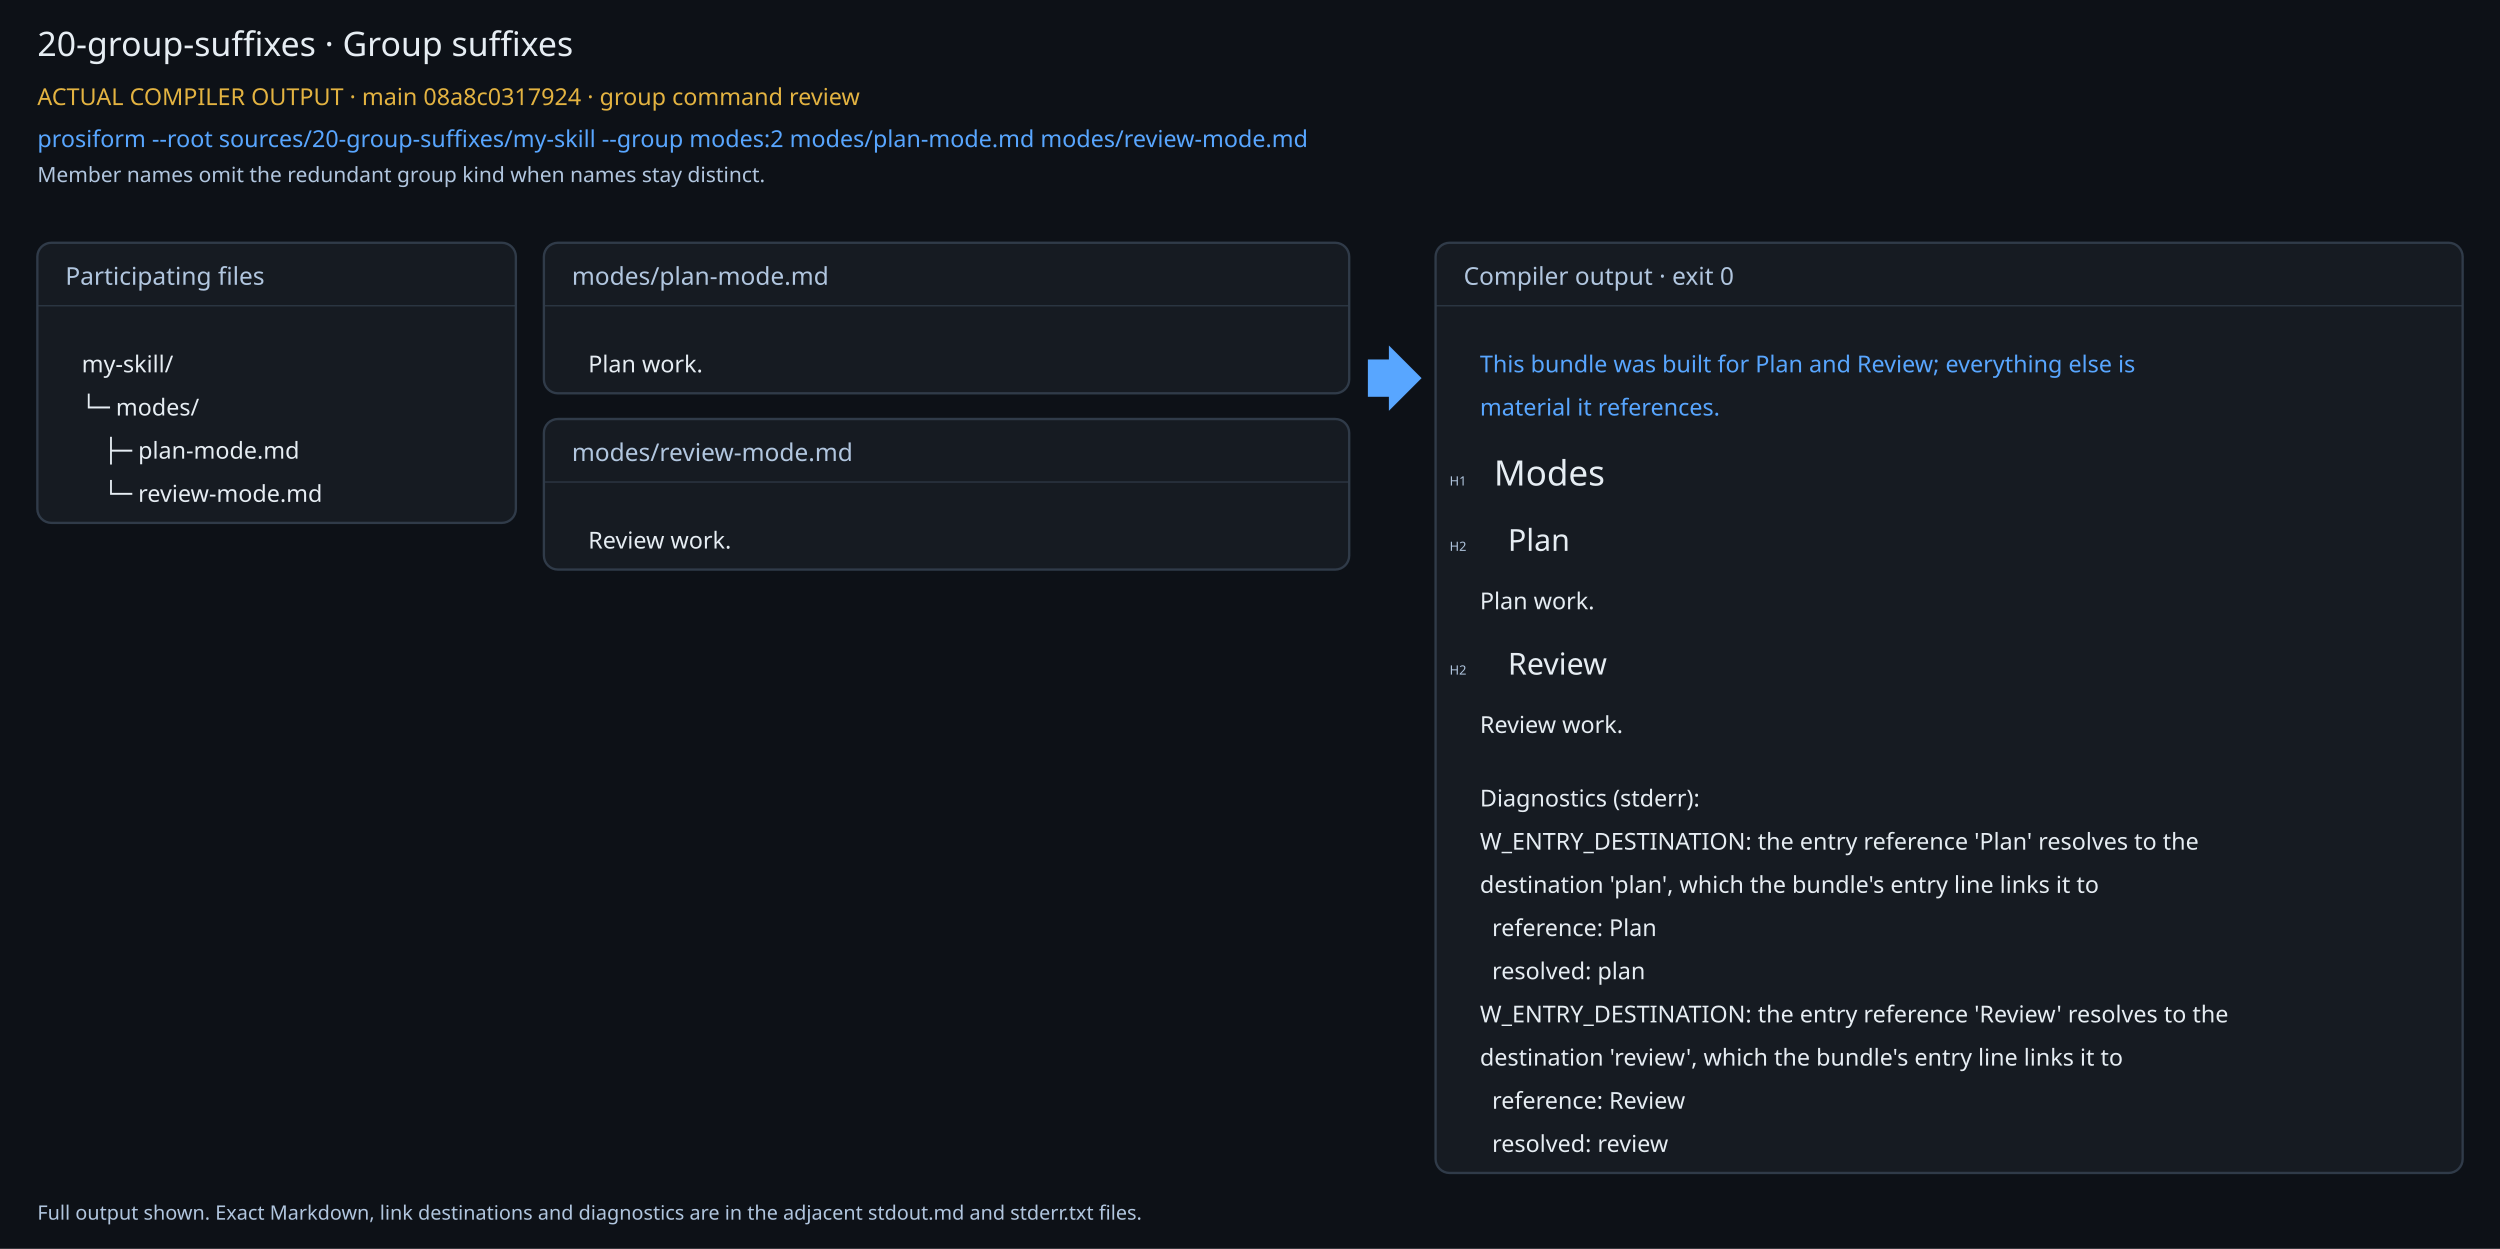
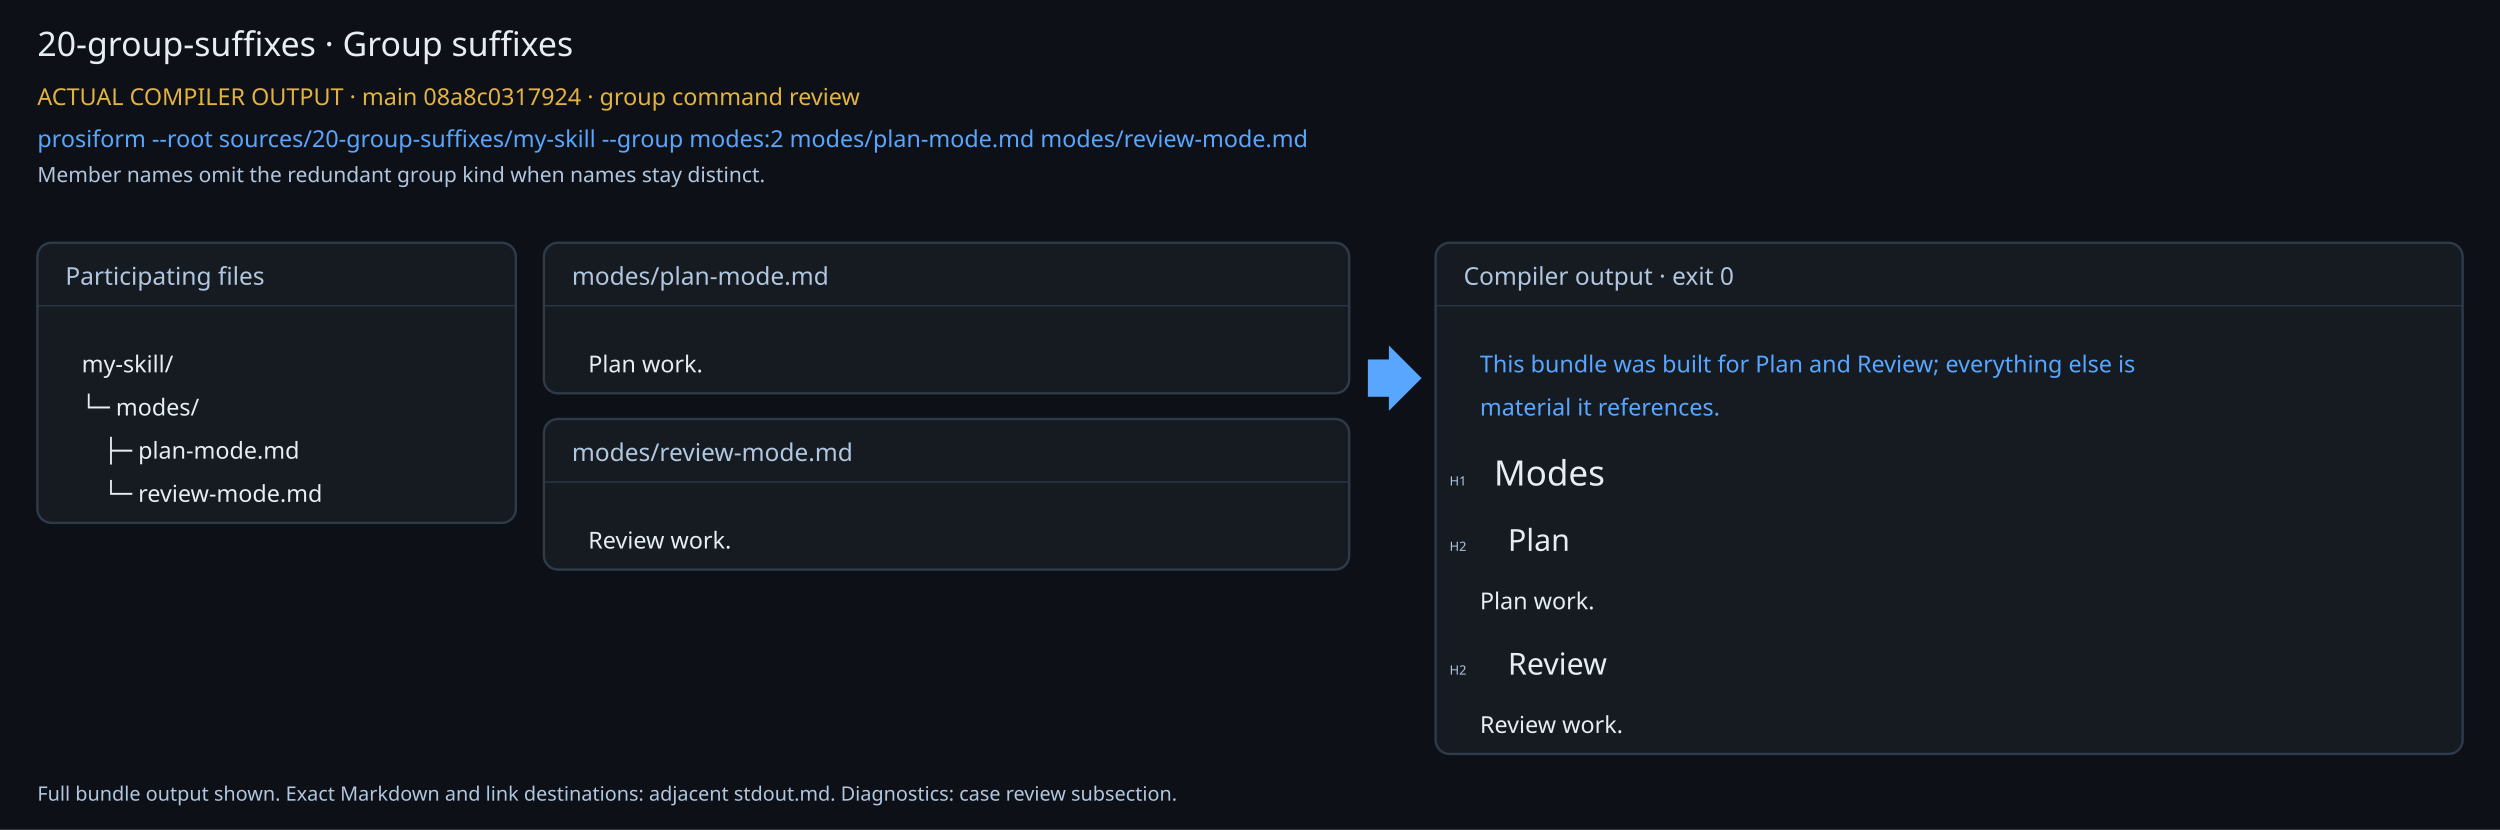
- <svg xmlns="http://www.w3.org/2000/svg" width="2142" height="1070" viewBox="0 0 2142 1070" role="img" aria-labelledby="title desc">
-   <rect width="2142" height="1070" fill="#0d1117" />
+ <svg xmlns="http://www.w3.org/2000/svg" width="2142" height="711" viewBox="0 0 2142 711" role="img" aria-labelledby="title desc">
+   <rect width="2142" height="711" fill="#0d1117" />
  <g font-family="IBM Plex Mono" xml:space="preserve">
    <text x="32" y="48" font-size="29" fill="#e6edf3" font-weight="400">20-group-suffixes · Group suffixes</text>
    <text x="32" y="90" font-size="20" fill="#e3b341" font-weight="400">ACTUAL COMPILER OUTPUT · main 08a8c0317924 · group command review</text>
    <text x="32" y="126" font-size="20" fill="#58a6ff" font-weight="400">prosiform --root sources/20-group-suffixes/my-skill --group modes:2 modes/plan-mode.md modes/review-mode.md</text>
    <text x="32" y="156" font-size="18" fill="#b1c6df" font-weight="400">Member names omit the redundant group kind when names stay distinct.</text>
    <rect x="32" y="208" width="410" height="240" rx="12" fill="#161b22" stroke="#303b49" stroke-width="2" />
    <text x="56" y="244" font-size="21" fill="#b1c6df" font-weight="400">Participating files</text>
    <path d="M32 262 H442" stroke="#303b49" />
    <text x="70" y="319" font-size="20" fill="#e6edf3" font-weight="400">my-skill/</text>
    <text x="70" y="356" font-size="20" fill="#e6edf3" font-weight="400">└─ modes/</text>
    <text x="70" y="393" font-size="20" fill="#e6edf3" font-weight="400">   ├─ plan-mode.md</text>
    <text x="70" y="430" font-size="20" fill="#e6edf3" font-weight="400">   └─ review-mode.md</text>
    <rect x="466" y="208" width="690" height="129" rx="12" fill="#161b22" stroke="#303b49" stroke-width="2" />
    <text x="490" y="244" font-size="21" fill="#b1c6df" font-weight="400">modes/plan-mode.md</text>
    <path d="M466 262 H1156" stroke="#303b49" />
    <text x="504" y="319" font-size="20" fill="#e6edf3" font-weight="400">Plan work.</text>
    <rect x="466" y="359" width="690" height="129" rx="12" fill="#161b22" stroke="#303b49" stroke-width="2" />
    <text x="490" y="395" font-size="21" fill="#b1c6df" font-weight="400">modes/review-mode.md</text>
    <path d="M466 413 H1156" stroke="#303b49" />
    <text x="504" y="470" font-size="20" fill="#e6edf3" font-weight="400">Review work.</text>
-     <rect x="1230" y="208" width="880" height="797" rx="12" fill="#161b22" stroke="#303b49" stroke-width="2" />
+     <rect x="1230" y="208" width="880" height="438" rx="12" fill="#161b22" stroke="#303b49" stroke-width="2" />
    <text x="1254" y="244" font-size="21" fill="#b1c6df" font-weight="400">Compiler output · exit 0</text>
    <path d="M1230 262 H2110" stroke="#303b49" />
    <text x="1268" y="319" font-size="20" fill="#58a6ff" font-weight="400">This bundle was built for Plan and Review; everything else is</text>
    <text x="1268" y="356" font-size="20" fill="#58a6ff" font-weight="400">material it references.</text>
    <text x="1242" y="416" font-size="11" fill="#b1c6df" font-weight="400">H1</text>
    <text x="1280" y="416" font-size="30" fill="#e6edf3" font-weight="500">Modes</text>
    <text x="1242" y="472" font-size="11" fill="#b1c6df" font-weight="400">H2</text>
    <text x="1292" y="472" font-size="26" fill="#e6edf3" font-weight="500">Plan</text>
    <text x="1268" y="522" font-size="20" fill="#e6edf3" font-weight="400">Plan work.</text>
    <text x="1242" y="578" font-size="11" fill="#b1c6df" font-weight="400">H2</text>
    <text x="1292" y="578" font-size="26" fill="#e6edf3" font-weight="500">Review</text>
    <text x="1268" y="628" font-size="20" fill="#e6edf3" font-weight="400">Review work.</text>
-     <text x="1268" y="691" font-size="20" fill="#e6edf3" font-weight="400">Diagnostics (stderr):</text>
-     <text x="1268" y="728" font-size="20" fill="#e6edf3" font-weight="400">W_ENTRY_DESTINATION: the entry reference 'Plan' resolves to the</text>
-     <text x="1268" y="765" font-size="20" fill="#e6edf3" font-weight="400">destination 'plan', which the bundle's entry line links it to</text>
-     <text x="1268" y="802" font-size="20" fill="#e6edf3" font-weight="400">  reference: Plan</text>
-     <text x="1268" y="839" font-size="20" fill="#e6edf3" font-weight="400">  resolved: plan</text>
-     <text x="1268" y="876" font-size="20" fill="#e6edf3" font-weight="400">W_ENTRY_DESTINATION: the entry reference 'Review' resolves to the</text>
-     <text x="1268" y="913" font-size="20" fill="#e6edf3" font-weight="400">destination 'review', which the bundle's entry line links it to</text>
-     <text x="1268" y="950" font-size="20" fill="#e6edf3" font-weight="400">  reference: Review</text>
-     <text x="1268" y="987" font-size="20" fill="#e6edf3" font-weight="400">  resolved: review</text>
    <path d="M1172 308 H1190 V296 L1218 324 L1190 352 V340 H1172Z" fill="#58a6ff" />
-     <text x="32" y="1045" font-size="17" fill="#b1c6df" font-weight="400">Full output shown. Exact Markdown, link destinations and diagnostics are in the adjacent stdout.md and stderr.txt files.</text>
+     <text x="32" y="686" font-size="17" fill="#b1c6df" font-weight="400">Full bundle output shown. Exact Markdown and link destinations: adjacent stdout.md. Diagnostics: case review subsection.</text>
  </g>
</svg>
